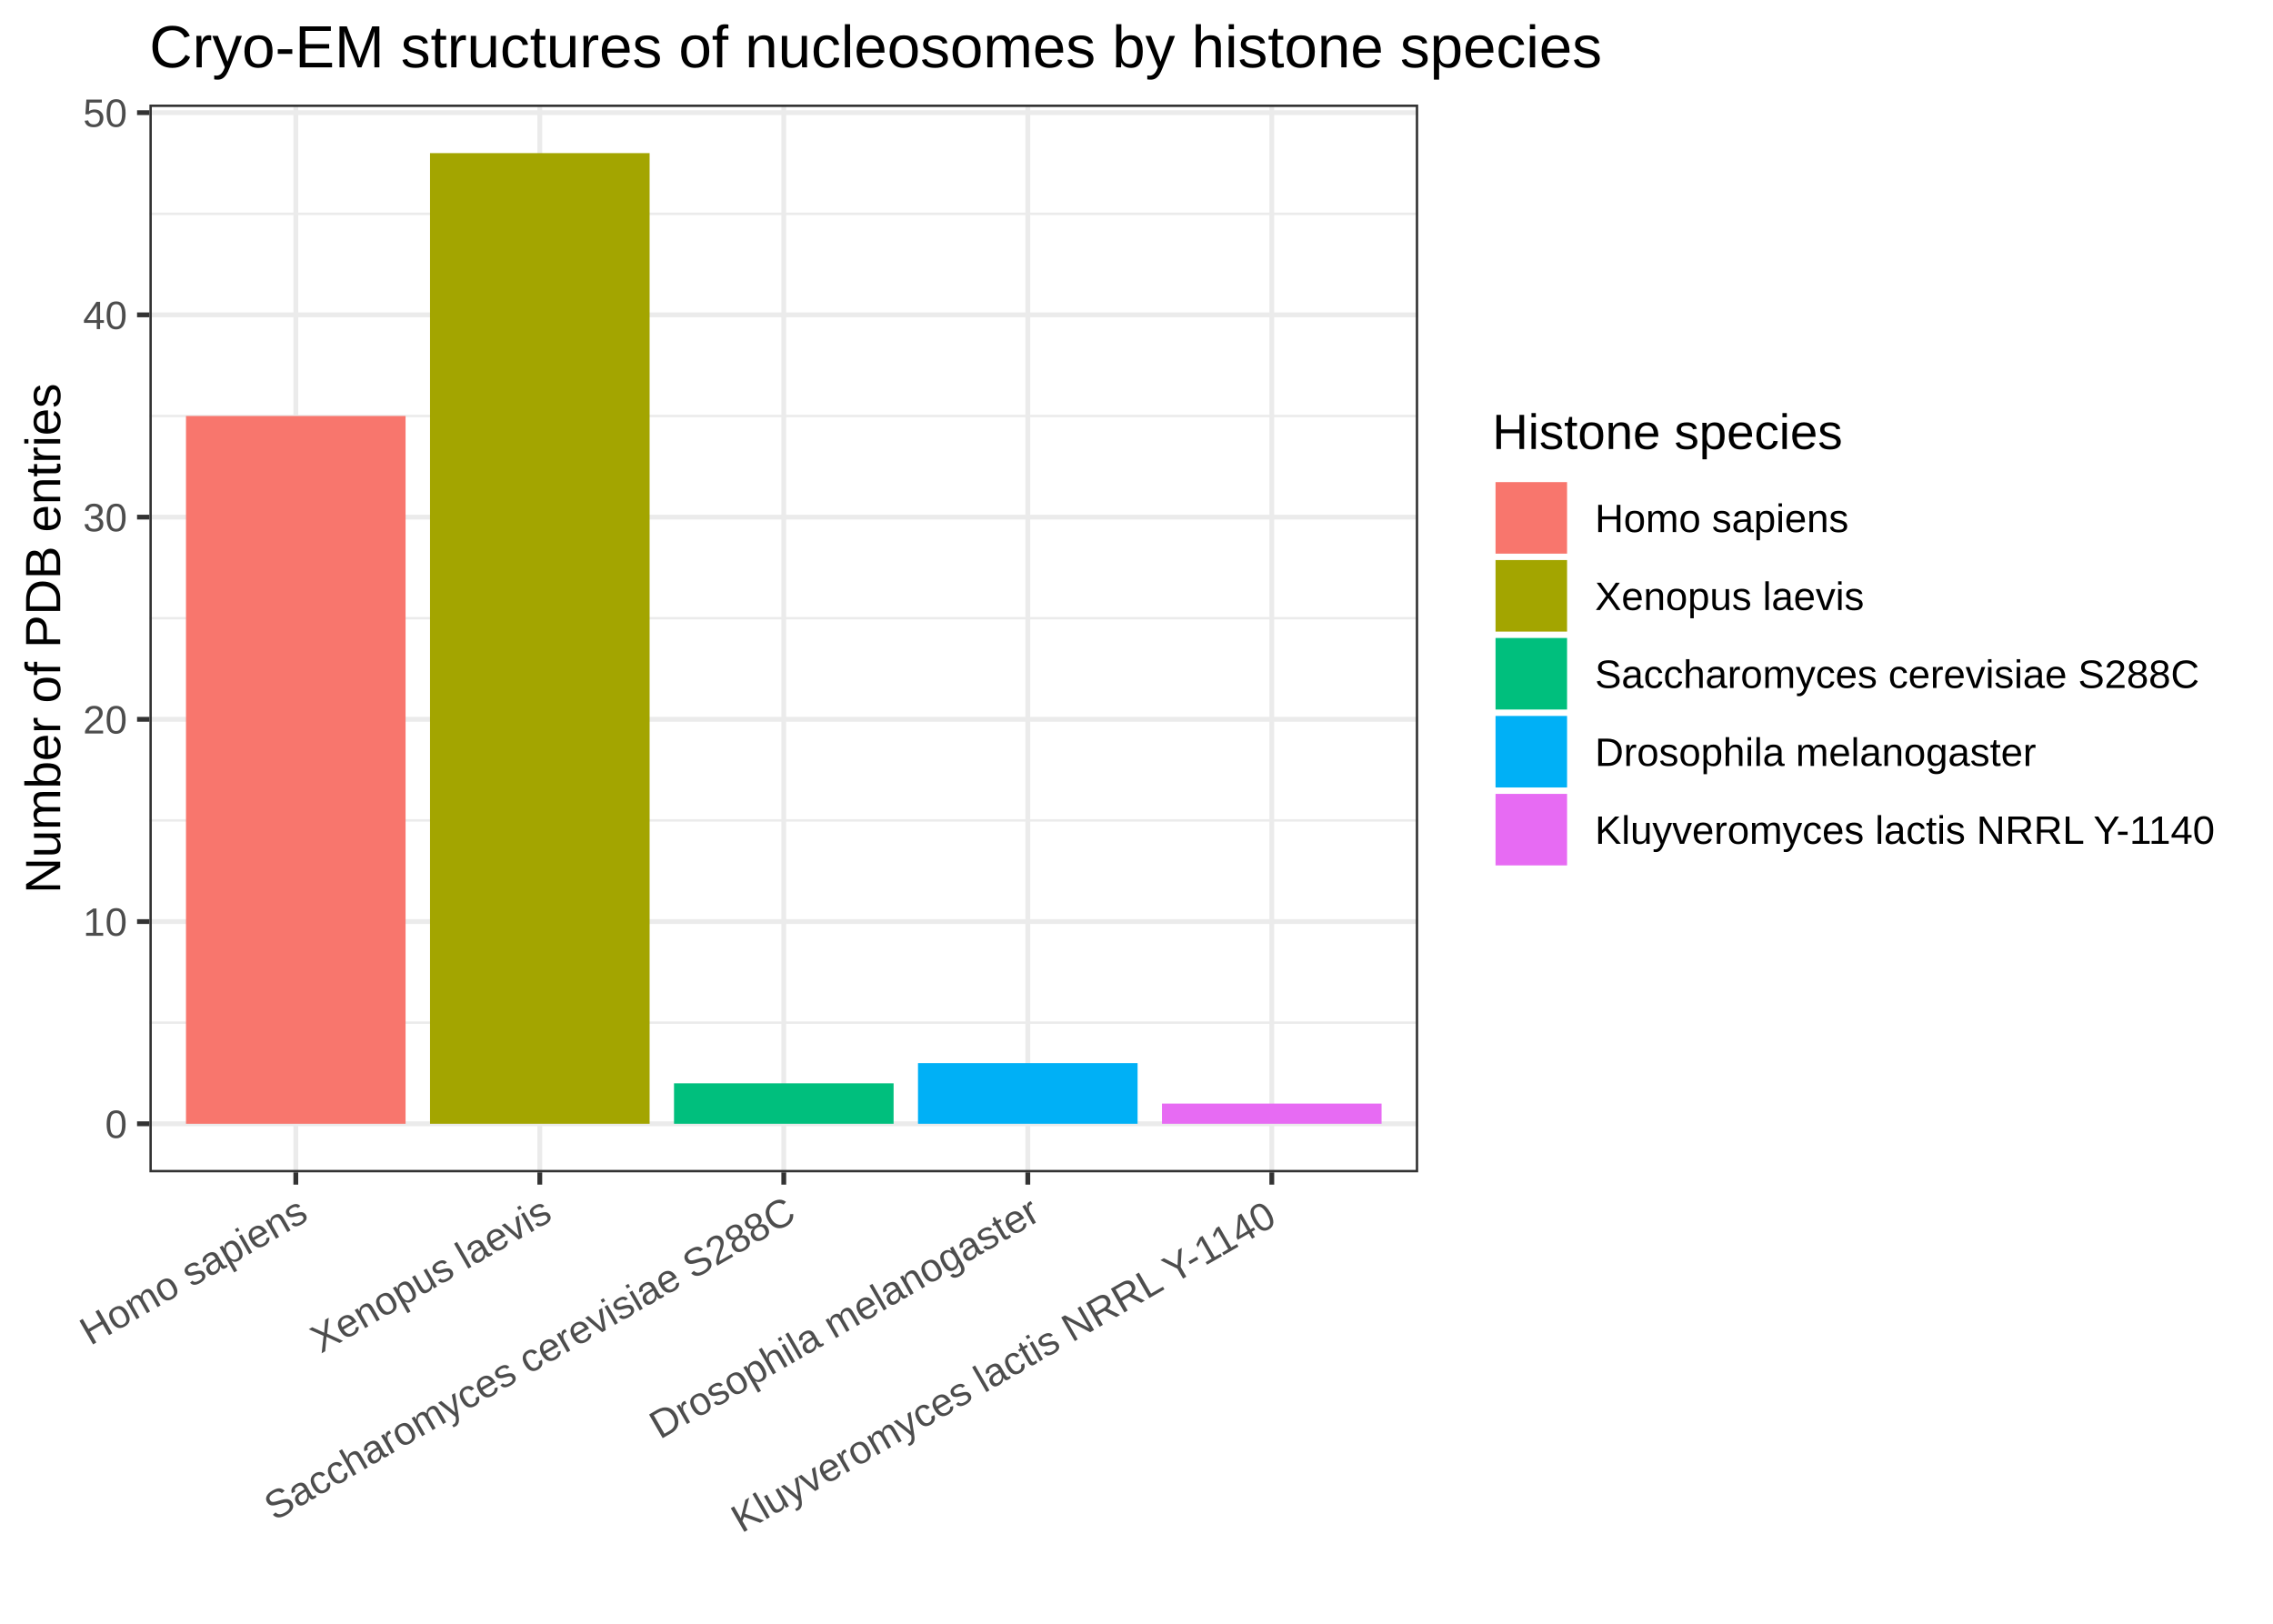
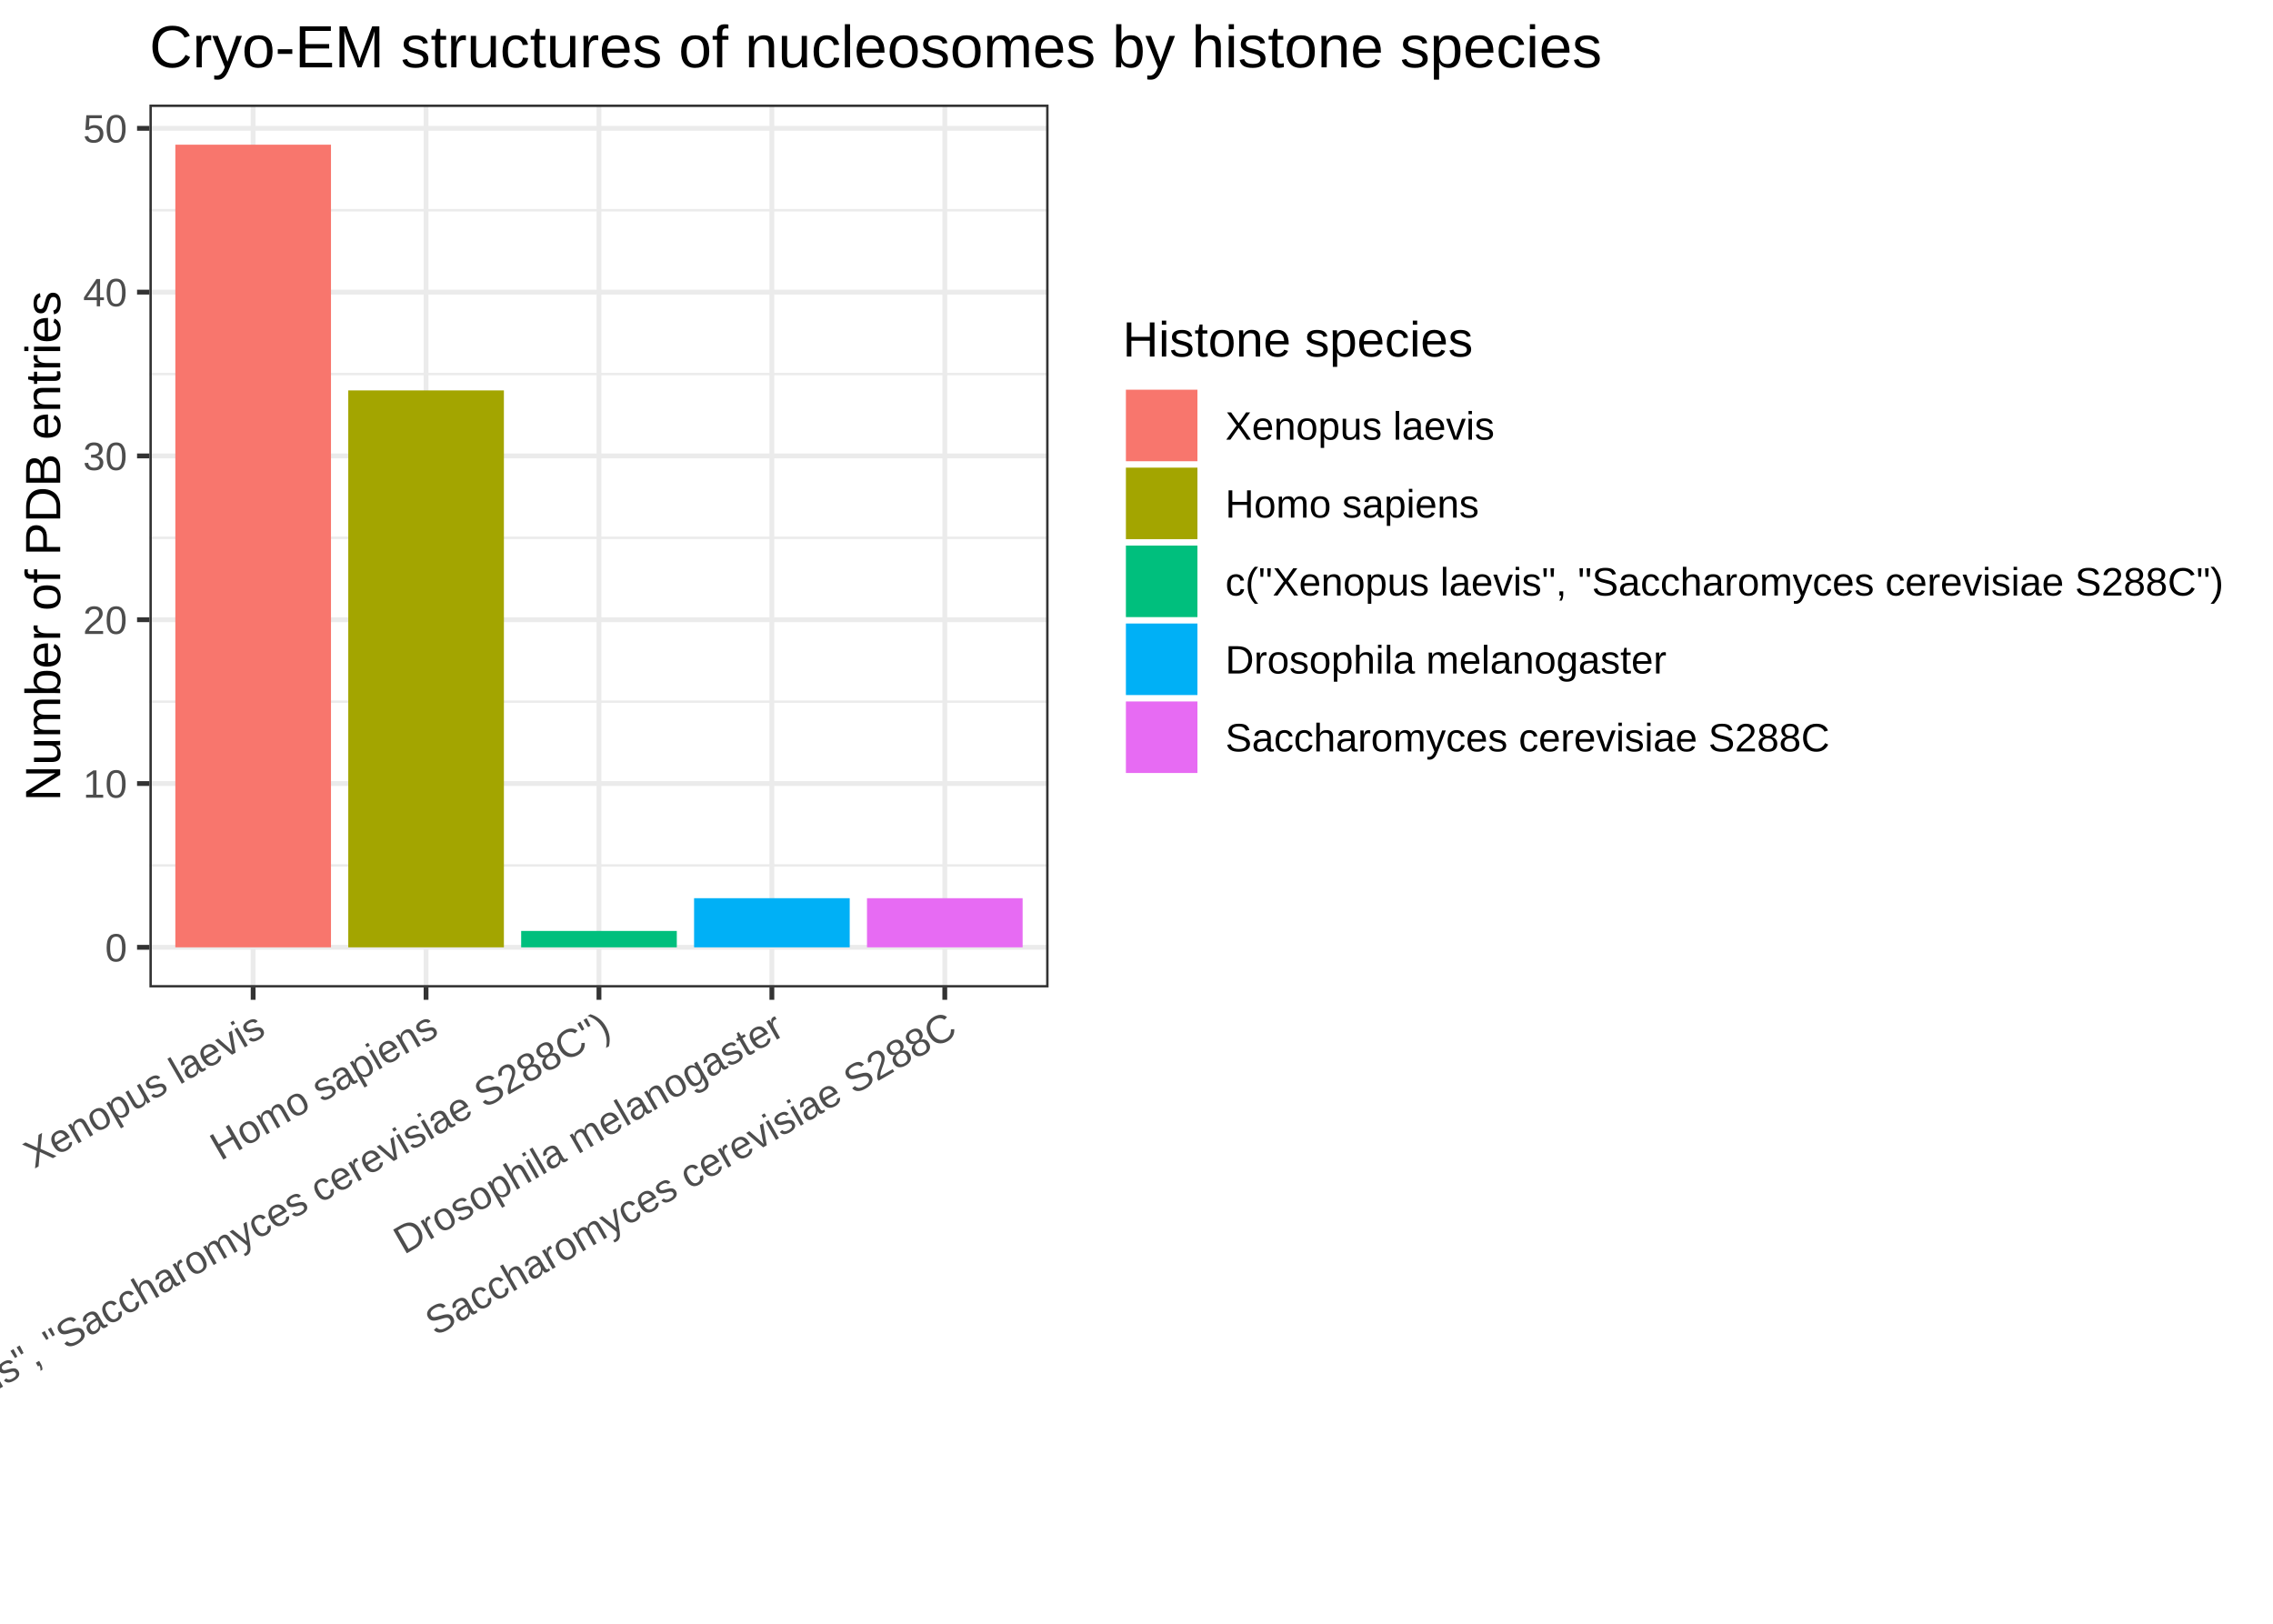
<svg xmlns="http://www.w3.org/2000/svg" viewBox="0 0 504.00 360.00">
  <defs>
    <style type="text/css">
    line, polyline, polygon, path, rect, circle {
      fill: none;
      stroke: #000000;
      stroke-linecap: round;
      stroke-linejoin: round;
      stroke-miterlimit: 10.00;
    }
  </style>
  </defs>
  <rect width="100%" height="100%" style="stroke: none; fill: #FFFFFF;" />
-   <rect x="0" y="0" width="504.00" height="360.00" style="stroke-width: 1.07; stroke: #FFFFFF; fill: #FFFFFF;" />
+   <rect x="0" y="0.00" width="504.00" height="360.00" style="stroke-width: 1.07; stroke: #FFFFFF; fill: #FFFFFF;" />
  <defs>
-     <clipPath id="cpMzMuMTN8MzE0LjQ2fDI1OS45MXwyMy4xOQ==">
-       <rect x="33.13" y="23.19" width="281.33" height="236.72" />
+     <clipPath id="cpMzMuMTN8MjMyLjUwfDIxOC45M3wyMy4xOQ==">
+       <rect x="33.13" y="23.19" width="199.37" height="195.74" />
    </clipPath>
  </defs>
-   <rect x="33.13" y="23.19" width="281.33" height="236.72" style="stroke-width: 1.07; stroke: none; fill: #FFFFFF;" clip-path="url(#cpMzMuMTN8MzE0LjQ2fDI1OS45MXwyMy4xOQ==)" />
-   <polyline points="33.13,226.73 314.46,226.73 " style="stroke-width: 0.53; stroke: #EBEBEB; stroke-linecap: butt;" clip-path="url(#cpMzMuMTN8MzE0LjQ2fDI1OS45MXwyMy4xOQ==)" />
-   <polyline points="33.13,181.90 314.46,181.90 " style="stroke-width: 0.53; stroke: #EBEBEB; stroke-linecap: butt;" clip-path="url(#cpMzMuMTN8MzE0LjQ2fDI1OS45MXwyMy4xOQ==)" />
-   <polyline points="33.13,137.06 314.46,137.06 " style="stroke-width: 0.53; stroke: #EBEBEB; stroke-linecap: butt;" clip-path="url(#cpMzMuMTN8MzE0LjQ2fDI1OS45MXwyMy4xOQ==)" />
-   <polyline points="33.13,92.23 314.46,92.23 " style="stroke-width: 0.53; stroke: #EBEBEB; stroke-linecap: butt;" clip-path="url(#cpMzMuMTN8MzE0LjQ2fDI1OS45MXwyMy4xOQ==)" />
-   <polyline points="33.13,47.40 314.46,47.40 " style="stroke-width: 0.53; stroke: #EBEBEB; stroke-linecap: butt;" clip-path="url(#cpMzMuMTN8MzE0LjQ2fDI1OS45MXwyMy4xOQ==)" />
-   <polyline points="33.13,249.15 314.46,249.15 " style="stroke-width: 1.07; stroke: #EBEBEB; stroke-linecap: butt;" clip-path="url(#cpMzMuMTN8MzE0LjQ2fDI1OS45MXwyMy4xOQ==)" />
-   <polyline points="33.13,204.32 314.46,204.32 " style="stroke-width: 1.07; stroke: #EBEBEB; stroke-linecap: butt;" clip-path="url(#cpMzMuMTN8MzE0LjQ2fDI1OS45MXwyMy4xOQ==)" />
-   <polyline points="33.13,159.48 314.46,159.48 " style="stroke-width: 1.07; stroke: #EBEBEB; stroke-linecap: butt;" clip-path="url(#cpMzMuMTN8MzE0LjQ2fDI1OS45MXwyMy4xOQ==)" />
-   <polyline points="33.13,114.65 314.46,114.65 " style="stroke-width: 1.07; stroke: #EBEBEB; stroke-linecap: butt;" clip-path="url(#cpMzMuMTN8MzE0LjQ2fDI1OS45MXwyMy4xOQ==)" />
-   <polyline points="33.13,69.81 314.46,69.81 " style="stroke-width: 1.07; stroke: #EBEBEB; stroke-linecap: butt;" clip-path="url(#cpMzMuMTN8MzE0LjQ2fDI1OS45MXwyMy4xOQ==)" />
-   <polyline points="33.13,24.98 314.46,24.98 " style="stroke-width: 1.07; stroke: #EBEBEB; stroke-linecap: butt;" clip-path="url(#cpMzMuMTN8MzE0LjQ2fDI1OS45MXwyMy4xOQ==)" />
-   <polyline points="65.59,259.91 65.59,23.19 " style="stroke-width: 1.07; stroke: #EBEBEB; stroke-linecap: butt;" clip-path="url(#cpMzMuMTN8MzE0LjQ2fDI1OS45MXwyMy4xOQ==)" />
-   <polyline points="119.69,259.91 119.69,23.19 " style="stroke-width: 1.07; stroke: #EBEBEB; stroke-linecap: butt;" clip-path="url(#cpMzMuMTN8MzE0LjQ2fDI1OS45MXwyMy4xOQ==)" />
-   <polyline points="173.79,259.91 173.79,23.19 " style="stroke-width: 1.07; stroke: #EBEBEB; stroke-linecap: butt;" clip-path="url(#cpMzMuMTN8MzE0LjQ2fDI1OS45MXwyMy4xOQ==)" />
-   <polyline points="227.90,259.91 227.90,23.19 " style="stroke-width: 1.07; stroke: #EBEBEB; stroke-linecap: butt;" clip-path="url(#cpMzMuMTN8MzE0LjQ2fDI1OS45MXwyMy4xOQ==)" />
-   <polyline points="282.00,259.91 282.00,23.19 " style="stroke-width: 1.07; stroke: #EBEBEB; stroke-linecap: butt;" clip-path="url(#cpMzMuMTN8MzE0LjQ2fDI1OS45MXwyMy4xOQ==)" />
-   <rect x="41.24" y="92.23" width="48.69" height="156.92" style="stroke-width: 1.07; stroke: none; stroke-linecap: square; stroke-linejoin: miter; fill: #F8766D;" clip-path="url(#cpMzMuMTN8MzE0LjQ2fDI1OS45MXwyMy4xOQ==)" />
-   <rect x="95.35" y="33.95" width="48.69" height="215.20" style="stroke-width: 1.07; stroke: none; stroke-linecap: square; stroke-linejoin: miter; fill: #A3A500;" clip-path="url(#cpMzMuMTN8MzE0LjQ2fDI1OS45MXwyMy4xOQ==)" />
-   <rect x="149.45" y="240.18" width="48.69" height="8.97" style="stroke-width: 1.07; stroke: none; stroke-linecap: square; stroke-linejoin: miter; fill: #00BF7D;" clip-path="url(#cpMzMuMTN8MzE0LjQ2fDI1OS45MXwyMy4xOQ==)" />
-   <rect x="203.55" y="235.70" width="48.69" height="13.45" style="stroke-width: 1.07; stroke: none; stroke-linecap: square; stroke-linejoin: miter; fill: #00B0F6;" clip-path="url(#cpMzMuMTN8MzE0LjQ2fDI1OS45MXwyMy4xOQ==)" />
-   <rect x="257.65" y="244.67" width="48.69" height="4.48" style="stroke-width: 1.07; stroke: none; stroke-linecap: square; stroke-linejoin: miter; fill: #E76BF3;" clip-path="url(#cpMzMuMTN8MzE0LjQ2fDI1OS45MXwyMy4xOQ==)" />
-   <rect x="33.13" y="23.19" width="281.33" height="236.72" style="stroke-width: 1.07; stroke: #333333;" clip-path="url(#cpMzMuMTN8MzE0LjQ2fDI1OS45MXwyMy4xOQ==)" />
+   <rect x="33.13" y="23.19" width="199.37" height="195.74" style="stroke-width: 1.07; stroke: none; fill: #FFFFFF;" clip-path="url(#cpMzMuMTN8MjMyLjUwfDIxOC45M3wyMy4xOQ==)" />
+   <polyline points="33.13,191.87 232.50,191.87 " style="stroke-width: 0.53; stroke: #EBEBEB; stroke-linecap: butt;" clip-path="url(#cpMzMuMTN8MjMyLjUwfDIxOC45M3wyMy4xOQ==)" />
+   <polyline points="33.13,155.56 232.50,155.56 " style="stroke-width: 0.53; stroke: #EBEBEB; stroke-linecap: butt;" clip-path="url(#cpMzMuMTN8MjMyLjUwfDIxOC45M3wyMy4xOQ==)" />
+   <polyline points="33.13,119.24 232.50,119.24 " style="stroke-width: 0.53; stroke: #EBEBEB; stroke-linecap: butt;" clip-path="url(#cpMzMuMTN8MjMyLjUwfDIxOC45M3wyMy4xOQ==)" />
+   <polyline points="33.13,82.93 232.50,82.93 " style="stroke-width: 0.53; stroke: #EBEBEB; stroke-linecap: butt;" clip-path="url(#cpMzMuMTN8MjMyLjUwfDIxOC45M3wyMy4xOQ==)" />
+   <polyline points="33.13,46.61 232.50,46.61 " style="stroke-width: 0.53; stroke: #EBEBEB; stroke-linecap: butt;" clip-path="url(#cpMzMuMTN8MjMyLjUwfDIxOC45M3wyMy4xOQ==)" />
+   <polyline points="33.13,210.03 232.50,210.03 " style="stroke-width: 1.07; stroke: #EBEBEB; stroke-linecap: butt;" clip-path="url(#cpMzMuMTN8MjMyLjUwfDIxOC45M3wyMy4xOQ==)" />
+   <polyline points="33.13,173.72 232.50,173.72 " style="stroke-width: 1.07; stroke: #EBEBEB; stroke-linecap: butt;" clip-path="url(#cpMzMuMTN8MjMyLjUwfDIxOC45M3wyMy4xOQ==)" />
+   <polyline points="33.13,137.40 232.50,137.40 " style="stroke-width: 1.07; stroke: #EBEBEB; stroke-linecap: butt;" clip-path="url(#cpMzMuMTN8MjMyLjUwfDIxOC45M3wyMy4xOQ==)" />
+   <polyline points="33.13,101.08 232.50,101.08 " style="stroke-width: 1.07; stroke: #EBEBEB; stroke-linecap: butt;" clip-path="url(#cpMzMuMTN8MjMyLjUwfDIxOC45M3wyMy4xOQ==)" />
+   <polyline points="33.13,64.77 232.50,64.77 " style="stroke-width: 1.07; stroke: #EBEBEB; stroke-linecap: butt;" clip-path="url(#cpMzMuMTN8MjMyLjUwfDIxOC45M3wyMy4xOQ==)" />
+   <polyline points="33.13,28.45 232.50,28.45 " style="stroke-width: 1.07; stroke: #EBEBEB; stroke-linecap: butt;" clip-path="url(#cpMzMuMTN8MjMyLjUwfDIxOC45M3wyMy4xOQ==)" />
+   <polyline points="56.13,218.93 56.13,23.19 " style="stroke-width: 1.07; stroke: #EBEBEB; stroke-linecap: butt;" clip-path="url(#cpMzMuMTN8MjMyLjUwfDIxOC45M3wyMy4xOQ==)" />
+   <polyline points="94.47,218.93 94.47,23.19 " style="stroke-width: 1.07; stroke: #EBEBEB; stroke-linecap: butt;" clip-path="url(#cpMzMuMTN8MjMyLjUwfDIxOC45M3wyMy4xOQ==)" />
+   <polyline points="132.81,218.93 132.81,23.19 " style="stroke-width: 1.07; stroke: #EBEBEB; stroke-linecap: butt;" clip-path="url(#cpMzMuMTN8MjMyLjUwfDIxOC45M3wyMy4xOQ==)" />
+   <polyline points="171.15,218.93 171.15,23.19 " style="stroke-width: 1.07; stroke: #EBEBEB; stroke-linecap: butt;" clip-path="url(#cpMzMuMTN8MjMyLjUwfDIxOC45M3wyMy4xOQ==)" />
+   <polyline points="209.49,218.93 209.49,23.19 " style="stroke-width: 1.07; stroke: #EBEBEB; stroke-linecap: butt;" clip-path="url(#cpMzMuMTN8MjMyLjUwfDIxOC45M3wyMy4xOQ==)" />
+   <rect x="38.88" y="32.08" width="34.51" height="177.95" style="stroke-width: 1.07; stroke: none; stroke-linecap: square; stroke-linejoin: miter; fill: #F8766D;" clip-path="url(#cpMzMuMTN8MjMyLjUwfDIxOC45M3wyMy4xOQ==)" />
+   <rect x="77.22" y="86.56" width="34.51" height="123.47" style="stroke-width: 1.07; stroke: none; stroke-linecap: square; stroke-linejoin: miter; fill: #A3A500;" clip-path="url(#cpMzMuMTN8MjMyLjUwfDIxOC45M3wyMy4xOQ==)" />
+   <rect x="115.56" y="206.40" width="34.51" height="3.63" style="stroke-width: 1.07; stroke: none; stroke-linecap: square; stroke-linejoin: miter; fill: #00BF7D;" clip-path="url(#cpMzMuMTN8MjMyLjUwfDIxOC45M3wyMy4xOQ==)" />
+   <rect x="153.90" y="199.14" width="34.51" height="10.89" style="stroke-width: 1.07; stroke: none; stroke-linecap: square; stroke-linejoin: miter; fill: #00B0F6;" clip-path="url(#cpMzMuMTN8MjMyLjUwfDIxOC45M3wyMy4xOQ==)" />
+   <rect x="192.24" y="199.14" width="34.51" height="10.89" style="stroke-width: 1.07; stroke: none; stroke-linecap: square; stroke-linejoin: miter; fill: #E76BF3;" clip-path="url(#cpMzMuMTN8MjMyLjUwfDIxOC45M3wyMy4xOQ==)" />
+   <rect x="33.13" y="23.19" width="199.37" height="195.74" style="stroke-width: 1.07; stroke: #333333;" clip-path="url(#cpMzMuMTN8MjMyLjUwfDIxOC45M3wyMy4xOQ==)" />
  <defs>
    <clipPath id="cpMC4wMHw1MDQuMDB8MzYwLjAwfDAuMDA=">
      <rect x="0.00" y="0.00" width="504.00" height="360.00" />
    </clipPath>
  </defs>
  <g clip-path="url(#cpMC4wMHw1MDQuMDB8MzYwLjAwfDAuMDA=)">
-     <text x="23.30" y="252.30" style="font-size: 8.80px; fill: #4D4D4D; font-family: Arial;" textLength="4.89px" lengthAdjust="spacingAndGlyphs">0</text>
+     <text x="23.30" y="213.18" style="font-size: 8.80px; fill: #4D4D4D; font-family: Arial;" textLength="4.89px" lengthAdjust="spacingAndGlyphs">0</text>
  </g>
  <g clip-path="url(#cpMC4wMHw1MDQuMDB8MzYwLjAwfDAuMDA=)">
-     <text x="18.41" y="207.47" style="font-size: 8.80px; fill: #4D4D4D; font-family: Arial;" textLength="9.79px" lengthAdjust="spacingAndGlyphs">10</text>
+     <text x="18.41" y="176.86" style="font-size: 8.80px; fill: #4D4D4D; font-family: Arial;" textLength="9.79px" lengthAdjust="spacingAndGlyphs">10</text>
  </g>
  <g clip-path="url(#cpMC4wMHw1MDQuMDB8MzYwLjAwfDAuMDA=)">
-     <text x="18.41" y="162.63" style="font-size: 8.80px; fill: #4D4D4D; font-family: Arial;" textLength="9.79px" lengthAdjust="spacingAndGlyphs">20</text>
+     <text x="18.41" y="140.55" style="font-size: 8.80px; fill: #4D4D4D; font-family: Arial;" textLength="9.79px" lengthAdjust="spacingAndGlyphs">20</text>
  </g>
  <g clip-path="url(#cpMC4wMHw1MDQuMDB8MzYwLjAwfDAuMDA=)">
-     <text x="18.41" y="117.80" style="font-size: 8.80px; fill: #4D4D4D; font-family: Arial;" textLength="9.79px" lengthAdjust="spacingAndGlyphs">30</text>
+     <text x="18.41" y="104.23" style="font-size: 8.80px; fill: #4D4D4D; font-family: Arial;" textLength="9.79px" lengthAdjust="spacingAndGlyphs">30</text>
  </g>
  <g clip-path="url(#cpMC4wMHw1MDQuMDB8MzYwLjAwfDAuMDA=)">
-     <text x="18.41" y="72.96" style="font-size: 8.80px; fill: #4D4D4D; font-family: Arial;" textLength="9.79px" lengthAdjust="spacingAndGlyphs">40</text>
+     <text x="18.41" y="67.92" style="font-size: 8.80px; fill: #4D4D4D; font-family: Arial;" textLength="9.79px" lengthAdjust="spacingAndGlyphs">40</text>
  </g>
  <g clip-path="url(#cpMC4wMHw1MDQuMDB8MzYwLjAwfDAuMDA=)">
-     <text x="18.41" y="28.13" style="font-size: 8.80px; fill: #4D4D4D; font-family: Arial;" textLength="9.79px" lengthAdjust="spacingAndGlyphs">50</text>
+     <text x="18.41" y="31.60" style="font-size: 8.80px; fill: #4D4D4D; font-family: Arial;" textLength="9.79px" lengthAdjust="spacingAndGlyphs">50</text>
  </g>
-   <polyline points="30.39,249.15 33.13,249.15 " style="stroke-width: 1.07; stroke: #333333; stroke-linecap: butt;" clip-path="url(#cpMC4wMHw1MDQuMDB8MzYwLjAwfDAuMDA=)" />
-   <polyline points="30.39,204.32 33.13,204.32 " style="stroke-width: 1.07; stroke: #333333; stroke-linecap: butt;" clip-path="url(#cpMC4wMHw1MDQuMDB8MzYwLjAwfDAuMDA=)" />
-   <polyline points="30.39,159.48 33.13,159.48 " style="stroke-width: 1.07; stroke: #333333; stroke-linecap: butt;" clip-path="url(#cpMC4wMHw1MDQuMDB8MzYwLjAwfDAuMDA=)" />
-   <polyline points="30.39,114.65 33.13,114.65 " style="stroke-width: 1.07; stroke: #333333; stroke-linecap: butt;" clip-path="url(#cpMC4wMHw1MDQuMDB8MzYwLjAwfDAuMDA=)" />
-   <polyline points="30.39,69.81 33.13,69.81 " style="stroke-width: 1.07; stroke: #333333; stroke-linecap: butt;" clip-path="url(#cpMC4wMHw1MDQuMDB8MzYwLjAwfDAuMDA=)" />
-   <polyline points="30.39,24.98 33.13,24.98 " style="stroke-width: 1.07; stroke: #333333; stroke-linecap: butt;" clip-path="url(#cpMC4wMHw1MDQuMDB8MzYwLjAwfDAuMDA=)" />
-   <polyline points="65.59,262.65 65.59,259.91 " style="stroke-width: 1.07; stroke: #333333; stroke-linecap: butt;" clip-path="url(#cpMC4wMHw1MDQuMDB8MzYwLjAwfDAuMDA=)" />
-   <polyline points="119.69,262.65 119.69,259.91 " style="stroke-width: 1.07; stroke: #333333; stroke-linecap: butt;" clip-path="url(#cpMC4wMHw1MDQuMDB8MzYwLjAwfDAuMDA=)" />
-   <polyline points="173.79,262.65 173.79,259.91 " style="stroke-width: 1.07; stroke: #333333; stroke-linecap: butt;" clip-path="url(#cpMC4wMHw1MDQuMDB8MzYwLjAwfDAuMDA=)" />
-   <polyline points="227.90,262.65 227.90,259.91 " style="stroke-width: 1.07; stroke: #333333; stroke-linecap: butt;" clip-path="url(#cpMC4wMHw1MDQuMDB8MzYwLjAwfDAuMDA=)" />
-   <polyline points="282.00,262.65 282.00,259.91 " style="stroke-width: 1.07; stroke: #333333; stroke-linecap: butt;" clip-path="url(#cpMC4wMHw1MDQuMDB8MzYwLjAwfDAuMDA=)" />
+   <polyline points="30.39,210.03 33.13,210.03 " style="stroke-width: 1.07; stroke: #333333; stroke-linecap: butt;" clip-path="url(#cpMC4wMHw1MDQuMDB8MzYwLjAwfDAuMDA=)" />
+   <polyline points="30.39,173.72 33.13,173.72 " style="stroke-width: 1.07; stroke: #333333; stroke-linecap: butt;" clip-path="url(#cpMC4wMHw1MDQuMDB8MzYwLjAwfDAuMDA=)" />
+   <polyline points="30.39,137.40 33.13,137.40 " style="stroke-width: 1.07; stroke: #333333; stroke-linecap: butt;" clip-path="url(#cpMC4wMHw1MDQuMDB8MzYwLjAwfDAuMDA=)" />
+   <polyline points="30.39,101.08 33.13,101.08 " style="stroke-width: 1.07; stroke: #333333; stroke-linecap: butt;" clip-path="url(#cpMC4wMHw1MDQuMDB8MzYwLjAwfDAuMDA=)" />
+   <polyline points="30.39,64.77 33.13,64.77 " style="stroke-width: 1.07; stroke: #333333; stroke-linecap: butt;" clip-path="url(#cpMC4wMHw1MDQuMDB8MzYwLjAwfDAuMDA=)" />
+   <polyline points="30.39,28.45 33.13,28.45 " style="stroke-width: 1.07; stroke: #333333; stroke-linecap: butt;" clip-path="url(#cpMC4wMHw1MDQuMDB8MzYwLjAwfDAuMDA=)" />
+   <polyline points="56.13,221.67 56.13,218.93 " style="stroke-width: 1.07; stroke: #333333; stroke-linecap: butt;" clip-path="url(#cpMC4wMHw1MDQuMDB8MzYwLjAwfDAuMDA=)" />
+   <polyline points="94.47,221.67 94.47,218.93 " style="stroke-width: 1.07; stroke: #333333; stroke-linecap: butt;" clip-path="url(#cpMC4wMHw1MDQuMDB8MzYwLjAwfDAuMDA=)" />
+   <polyline points="132.81,221.67 132.81,218.93 " style="stroke-width: 1.07; stroke: #333333; stroke-linecap: butt;" clip-path="url(#cpMC4wMHw1MDQuMDB8MzYwLjAwfDAuMDA=)" />
+   <polyline points="171.15,221.67 171.15,218.93 " style="stroke-width: 1.07; stroke: #333333; stroke-linecap: butt;" clip-path="url(#cpMC4wMHw1MDQuMDB8MzYwLjAwfDAuMDA=)" />
+   <polyline points="209.49,221.67 209.49,218.93 " style="stroke-width: 1.07; stroke: #333333; stroke-linecap: butt;" clip-path="url(#cpMC4wMHw1MDQuMDB8MzYwLjAwfDAuMDA=)" />
  <g clip-path="url(#cpMC4wMHw1MDQuMDB8MzYwLjAwfDAuMDA=)">
-     <text transform="translate(20.02,298.42) rotate(-30)" style="font-size: 8.80px; fill: #4D4D4D; font-family: Arial;" textLength="56.25px" lengthAdjust="spacingAndGlyphs">Homo sapiens</text>
+     <text transform="translate(7.59,259.16) rotate(-30)" style="font-size: 8.80px; fill: #4D4D4D; font-family: Arial;" textLength="59.68px" lengthAdjust="spacingAndGlyphs">Xenopus laevis</text>
  </g>
  <g clip-path="url(#cpMC4wMHw1MDQuMDB8MzYwLjAwfDAuMDA=)">
-     <text transform="translate(71.15,300.14) rotate(-30)" style="font-size: 8.80px; fill: #4D4D4D; font-family: Arial;" textLength="59.68px" lengthAdjust="spacingAndGlyphs">Xenopus laevis</text>
+     <text transform="translate(48.91,257.44) rotate(-30)" style="font-size: 8.80px; fill: #4D4D4D; font-family: Arial;" textLength="56.25px" lengthAdjust="spacingAndGlyphs">Homo sapiens</text>
  </g>
  <g clip-path="url(#cpMC4wMHw1MDQuMDB8MzYwLjAwfDAuMDA=)">
-     <text transform="translate(60.88,337.30) rotate(-30)" style="font-size: 8.80px; fill: #4D4D4D; font-family: Arial;" textLength="134.02px" lengthAdjust="spacingAndGlyphs">Saccharomyces cerevisiae S288C</text>
+     <text transform="translate(-55.73,339.99) rotate(-30)" style="font-size: 8.80px; fill: #4D4D4D; font-family: Arial;" textLength="221.34px" lengthAdjust="spacingAndGlyphs">c("Xenopus laevis", "Saccharomyces cerevisiae S288C")</text>
  </g>
  <g clip-path="url(#cpMC4wMHw1MDQuMDB8MzYwLjAwfDAuMDA=)">
-     <text transform="translate(146.32,319.21) rotate(-30)" style="font-size: 8.80px; fill: #4D4D4D; font-family: Arial;" textLength="97.83px" lengthAdjust="spacingAndGlyphs">Drosophila melanogaster</text>
+     <text transform="translate(89.58,278.23) rotate(-30)" style="font-size: 8.80px; fill: #4D4D4D; font-family: Arial;" textLength="97.83px" lengthAdjust="spacingAndGlyphs">Drosophila melanogaster</text>
  </g>
  <g clip-path="url(#cpMC4wMHw1MDQuMDB8MzYwLjAwfDAuMDA=)">
-     <text transform="translate(164.44,339.99) rotate(-30)" style="font-size: 8.80px; fill: #4D4D4D; font-family: Arial;" textLength="139.38px" lengthAdjust="spacingAndGlyphs">Kluyveromyces lactis NRRL Y-1140</text>
+     <text transform="translate(96.58,296.32) rotate(-30)" style="font-size: 8.80px; fill: #4D4D4D; font-family: Arial;" textLength="134.02px" lengthAdjust="spacingAndGlyphs">Saccharomyces cerevisiae S288C</text>
  </g>
  <g clip-path="url(#cpMC4wMHw1MDQuMDB8MzYwLjAwfDAuMDA=)">
-     <text transform="translate(13.35,198.10) rotate(-90)" style="font-size: 11.00px; font-family: Arial;" textLength="113.10px" lengthAdjust="spacingAndGlyphs">Number of PDB entries</text>
+     <text transform="translate(13.35,177.61) rotate(-90)" style="font-size: 11.00px; font-family: Arial;" textLength="113.10px" lengthAdjust="spacingAndGlyphs">Number of PDB entries</text>
  </g>
-   <rect x="325.42" y="85.03" width="173.10" height="113.03" style="stroke-width: 1.07; stroke: none; fill: #FFFFFF;" clip-path="url(#cpMC4wMHw1MDQuMDB8MzYwLjAwfDAuMDA=)" />
+   <rect x="243.46" y="64.54" width="255.06" height="113.03" style="stroke-width: 1.07; stroke: none; fill: #FFFFFF;" clip-path="url(#cpMC4wMHw1MDQuMDB8MzYwLjAwfDAuMDA=)" />
  <g clip-path="url(#cpMC4wMHw1MDQuMDB8MzYwLjAwfDAuMDA=)">
-     <text x="330.90" y="99.55" style="font-size: 11.00px; font-family: Arial;" textLength="77.65px" lengthAdjust="spacingAndGlyphs">Histone species</text>
+     <text x="248.94" y="79.05" style="font-size: 11.00px; font-family: Arial;" textLength="77.65px" lengthAdjust="spacingAndGlyphs">Histone species</text>
  </g>
-   <rect x="330.90" y="106.18" width="17.28" height="17.28" style="stroke-width: 1.07; stroke: none; fill: #FFFFFF;" clip-path="url(#cpMC4wMHw1MDQuMDB8MzYwLjAwfDAuMDA=)" />
-   <rect x="331.61" y="106.89" width="15.86" height="15.86" style="stroke-width: 1.07; stroke: none; stroke-linecap: square; stroke-linejoin: miter; fill: #F8766D;" clip-path="url(#cpMC4wMHw1MDQuMDB8MzYwLjAwfDAuMDA=)" />
-   <rect x="330.90" y="123.46" width="17.28" height="17.28" style="stroke-width: 1.07; stroke: none; fill: #FFFFFF;" clip-path="url(#cpMC4wMHw1MDQuMDB8MzYwLjAwfDAuMDA=)" />
-   <rect x="331.61" y="124.17" width="15.86" height="15.86" style="stroke-width: 1.07; stroke: none; stroke-linecap: square; stroke-linejoin: miter; fill: #A3A500;" clip-path="url(#cpMC4wMHw1MDQuMDB8MzYwLjAwfDAuMDA=)" />
-   <rect x="330.90" y="140.74" width="17.28" height="17.28" style="stroke-width: 1.07; stroke: none; fill: #FFFFFF;" clip-path="url(#cpMC4wMHw1MDQuMDB8MzYwLjAwfDAuMDA=)" />
-   <rect x="331.61" y="141.45" width="15.86" height="15.86" style="stroke-width: 1.07; stroke: none; stroke-linecap: square; stroke-linejoin: miter; fill: #00BF7D;" clip-path="url(#cpMC4wMHw1MDQuMDB8MzYwLjAwfDAuMDA=)" />
-   <rect x="330.90" y="158.02" width="17.28" height="17.28" style="stroke-width: 1.07; stroke: none; fill: #FFFFFF;" clip-path="url(#cpMC4wMHw1MDQuMDB8MzYwLjAwfDAuMDA=)" />
-   <rect x="331.61" y="158.73" width="15.86" height="15.86" style="stroke-width: 1.07; stroke: none; stroke-linecap: square; stroke-linejoin: miter; fill: #00B0F6;" clip-path="url(#cpMC4wMHw1MDQuMDB8MzYwLjAwfDAuMDA=)" />
-   <rect x="330.90" y="175.30" width="17.28" height="17.28" style="stroke-width: 1.07; stroke: none; fill: #FFFFFF;" clip-path="url(#cpMC4wMHw1MDQuMDB8MzYwLjAwfDAuMDA=)" />
-   <rect x="331.61" y="176.01" width="15.86" height="15.86" style="stroke-width: 1.07; stroke: none; stroke-linecap: square; stroke-linejoin: miter; fill: #E76BF3;" clip-path="url(#cpMC4wMHw1MDQuMDB8MzYwLjAwfDAuMDA=)" />
+   <rect x="248.94" y="85.69" width="17.28" height="17.28" style="stroke-width: 1.07; stroke: none; fill: #FFFFFF;" clip-path="url(#cpMC4wMHw1MDQuMDB8MzYwLjAwfDAuMDA=)" />
+   <rect x="249.65" y="86.40" width="15.86" height="15.86" style="stroke-width: 1.07; stroke: none; stroke-linecap: square; stroke-linejoin: miter; fill: #F8766D;" clip-path="url(#cpMC4wMHw1MDQuMDB8MzYwLjAwfDAuMDA=)" />
+   <rect x="248.94" y="102.97" width="17.28" height="17.28" style="stroke-width: 1.07; stroke: none; fill: #FFFFFF;" clip-path="url(#cpMC4wMHw1MDQuMDB8MzYwLjAwfDAuMDA=)" />
+   <rect x="249.65" y="103.68" width="15.86" height="15.86" style="stroke-width: 1.07; stroke: none; stroke-linecap: square; stroke-linejoin: miter; fill: #A3A500;" clip-path="url(#cpMC4wMHw1MDQuMDB8MzYwLjAwfDAuMDA=)" />
+   <rect x="248.94" y="120.25" width="17.28" height="17.28" style="stroke-width: 1.07; stroke: none; fill: #FFFFFF;" clip-path="url(#cpMC4wMHw1MDQuMDB8MzYwLjAwfDAuMDA=)" />
+   <rect x="249.65" y="120.96" width="15.86" height="15.86" style="stroke-width: 1.07; stroke: none; stroke-linecap: square; stroke-linejoin: miter; fill: #00BF7D;" clip-path="url(#cpMC4wMHw1MDQuMDB8MzYwLjAwfDAuMDA=)" />
+   <rect x="248.94" y="137.53" width="17.28" height="17.28" style="stroke-width: 1.07; stroke: none; fill: #FFFFFF;" clip-path="url(#cpMC4wMHw1MDQuMDB8MzYwLjAwfDAuMDA=)" />
+   <rect x="249.65" y="138.24" width="15.86" height="15.86" style="stroke-width: 1.07; stroke: none; stroke-linecap: square; stroke-linejoin: miter; fill: #00B0F6;" clip-path="url(#cpMC4wMHw1MDQuMDB8MzYwLjAwfDAuMDA=)" />
+   <rect x="248.94" y="154.81" width="17.28" height="17.28" style="stroke-width: 1.07; stroke: none; fill: #FFFFFF;" clip-path="url(#cpMC4wMHw1MDQuMDB8MzYwLjAwfDAuMDA=)" />
+   <rect x="249.65" y="155.52" width="15.86" height="15.86" style="stroke-width: 1.07; stroke: none; stroke-linecap: square; stroke-linejoin: miter; fill: #E76BF3;" clip-path="url(#cpMC4wMHw1MDQuMDB8MzYwLjAwfDAuMDA=)" />
  <g clip-path="url(#cpMC4wMHw1MDQuMDB8MzYwLjAwfDAuMDA=)">
-     <text x="353.66" y="117.97" style="font-size: 8.80px; font-family: Arial;" textLength="56.25px" lengthAdjust="spacingAndGlyphs">Homo sapiens</text>
+     <text x="271.70" y="97.48" style="font-size: 8.80px; font-family: Arial;" textLength="59.68px" lengthAdjust="spacingAndGlyphs">Xenopus laevis</text>
  </g>
  <g clip-path="url(#cpMC4wMHw1MDQuMDB8MzYwLjAwfDAuMDA=)">
-     <text x="353.66" y="135.25" style="font-size: 8.80px; font-family: Arial;" textLength="59.68px" lengthAdjust="spacingAndGlyphs">Xenopus laevis</text>
+     <text x="271.70" y="114.76" style="font-size: 8.80px; font-family: Arial;" textLength="56.25px" lengthAdjust="spacingAndGlyphs">Homo sapiens</text>
  </g>
  <g clip-path="url(#cpMC4wMHw1MDQuMDB8MzYwLjAwfDAuMDA=)">
-     <text x="353.66" y="152.53" style="font-size: 8.80px; font-family: Arial;" textLength="134.02px" lengthAdjust="spacingAndGlyphs">Saccharomyces cerevisiae S288C</text>
+     <text x="271.70" y="132.04" style="font-size: 8.80px; font-family: Arial;" textLength="221.34px" lengthAdjust="spacingAndGlyphs">c("Xenopus laevis", "Saccharomyces cerevisiae S288C")</text>
  </g>
  <g clip-path="url(#cpMC4wMHw1MDQuMDB8MzYwLjAwfDAuMDA=)">
-     <text x="353.66" y="169.81" style="font-size: 8.80px; font-family: Arial;" textLength="97.83px" lengthAdjust="spacingAndGlyphs">Drosophila melanogaster</text>
+     <text x="271.70" y="149.32" style="font-size: 8.80px; font-family: Arial;" textLength="97.83px" lengthAdjust="spacingAndGlyphs">Drosophila melanogaster</text>
  </g>
  <g clip-path="url(#cpMC4wMHw1MDQuMDB8MzYwLjAwfDAuMDA=)">
-     <text x="353.66" y="187.09" style="font-size: 8.80px; font-family: Arial;" textLength="139.38px" lengthAdjust="spacingAndGlyphs">Kluyveromyces lactis NRRL Y-1140</text>
+     <text x="271.70" y="166.60" style="font-size: 8.80px; font-family: Arial;" textLength="134.02px" lengthAdjust="spacingAndGlyphs">Saccharomyces cerevisiae S288C</text>
  </g>
  <g clip-path="url(#cpMC4wMHw1MDQuMDB8MzYwLjAwfDAuMDA=)">
    <text x="33.13" y="14.93" style="font-size: 13.20px; font-family: Arial;" textLength="322.07px" lengthAdjust="spacingAndGlyphs">Cryo-EM structures of nucleosomes by histone species</text>
  </g>
</svg>
